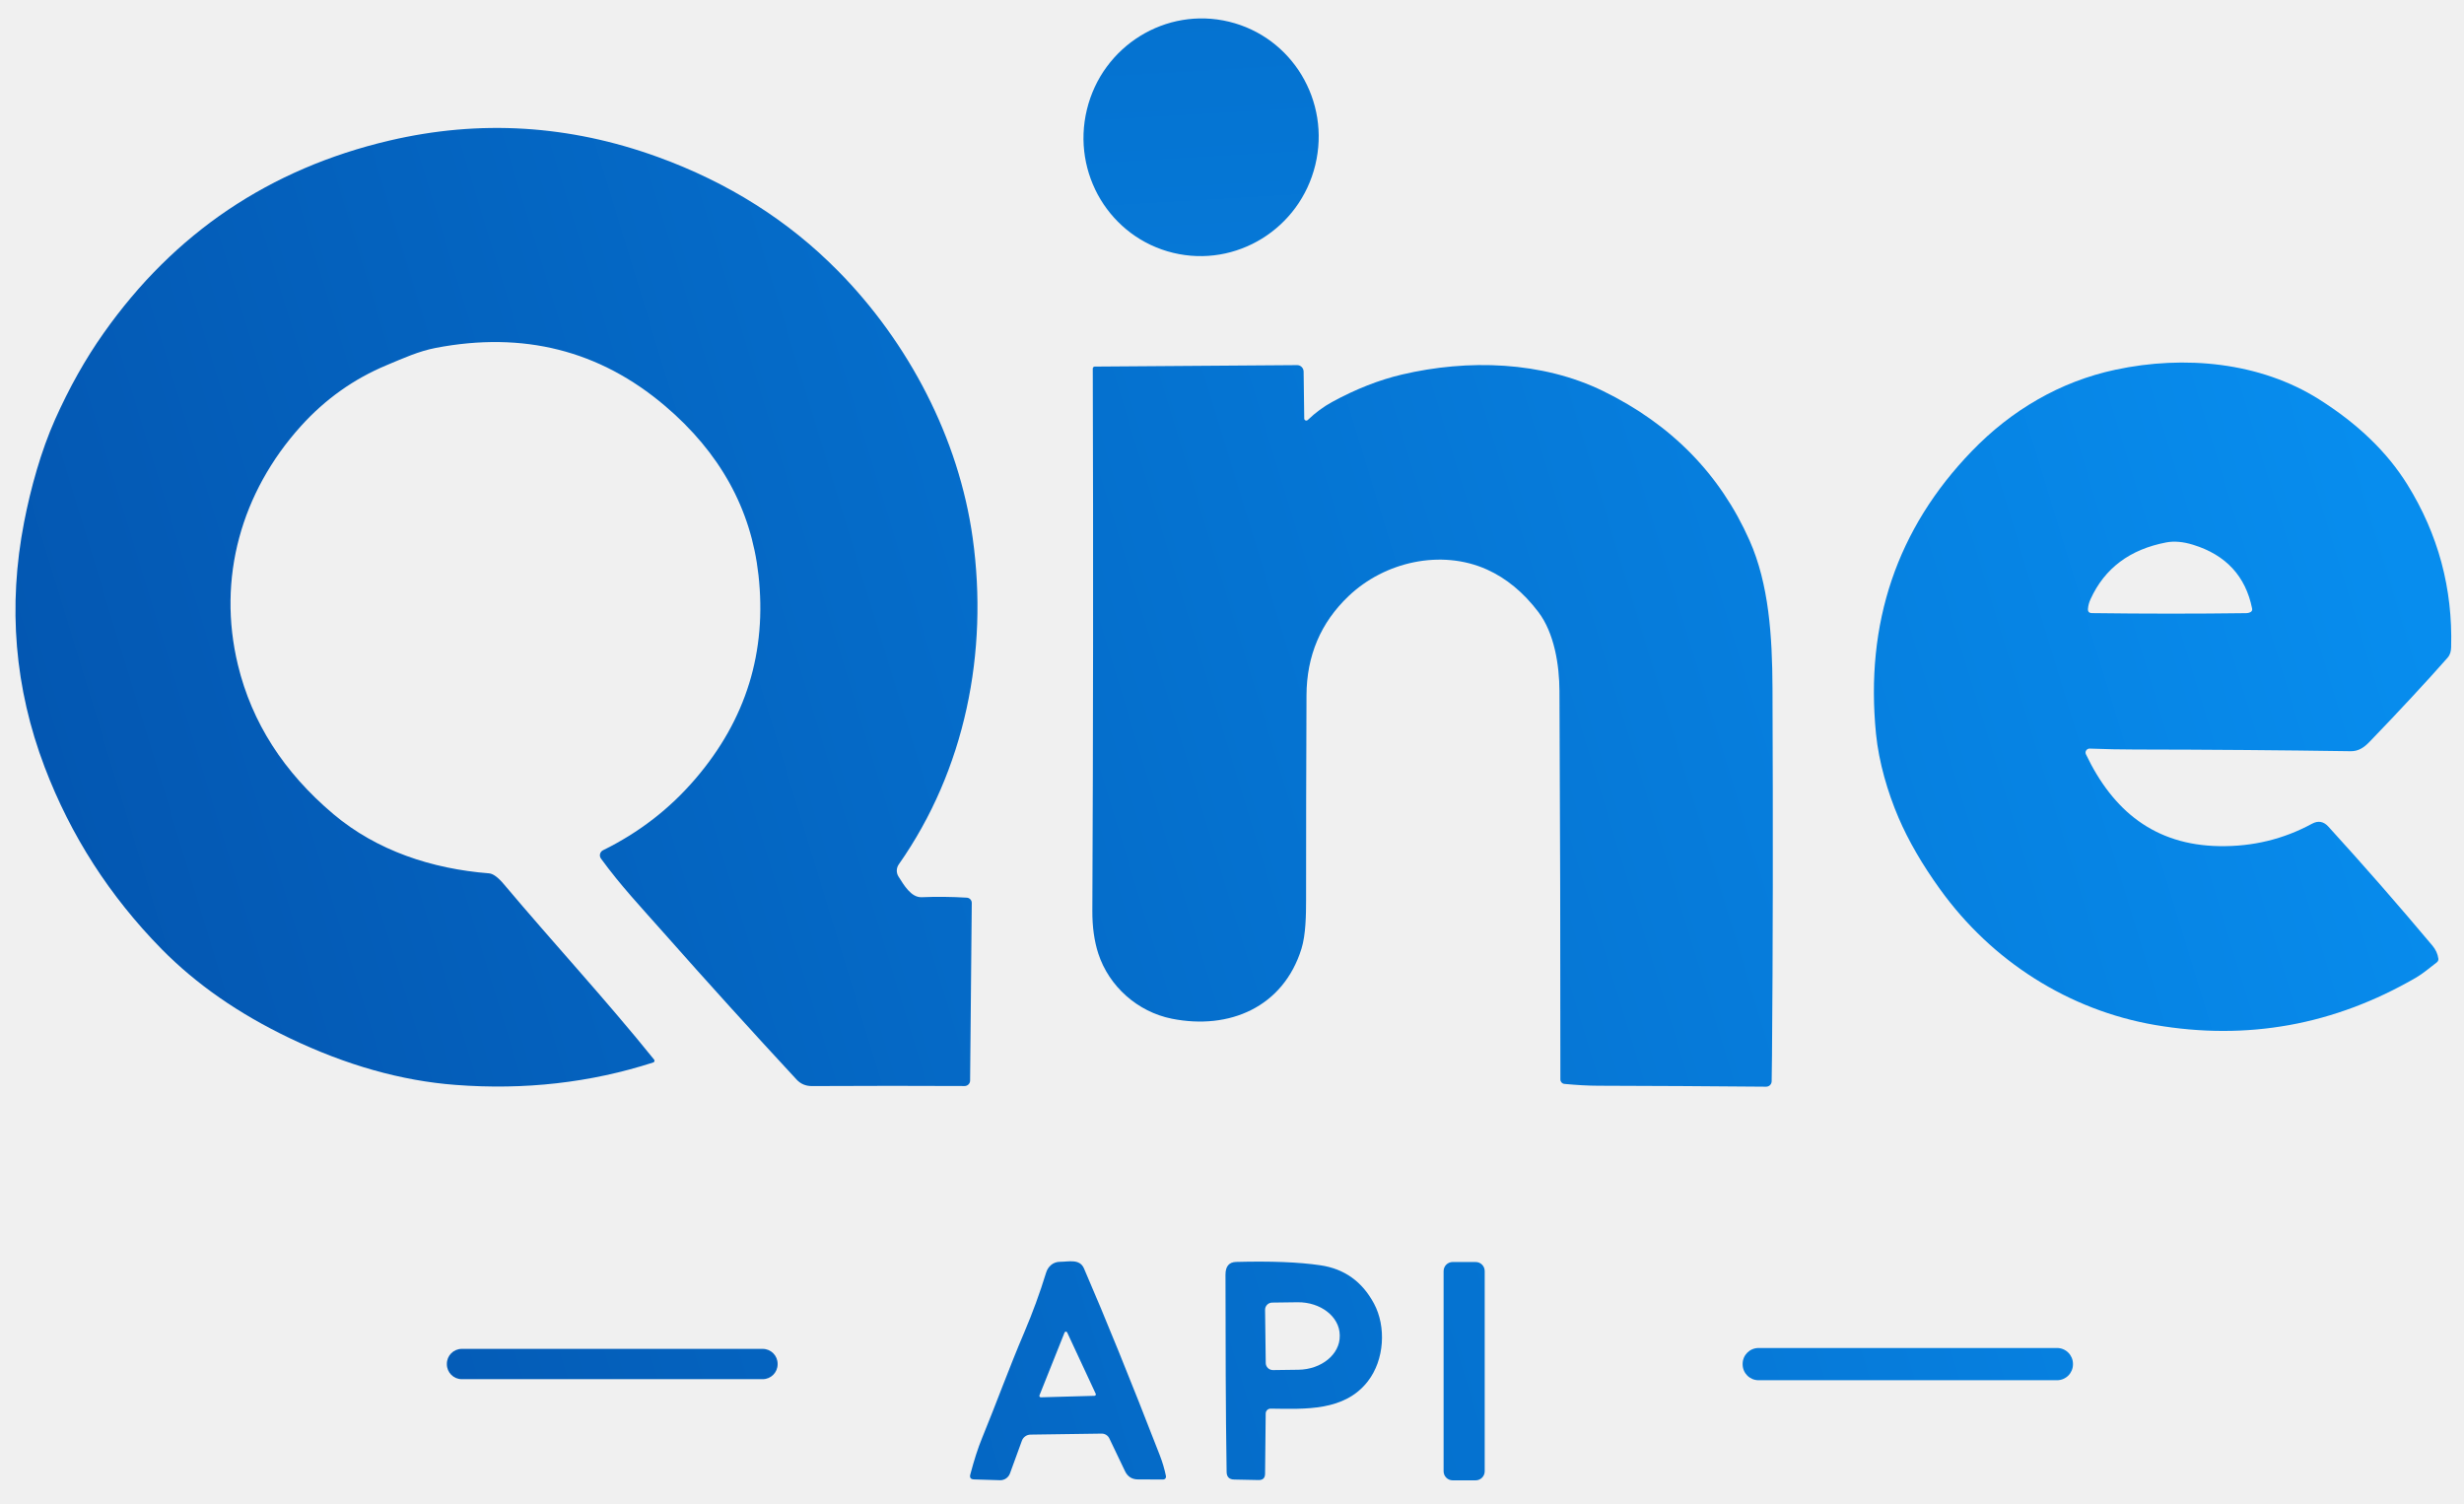
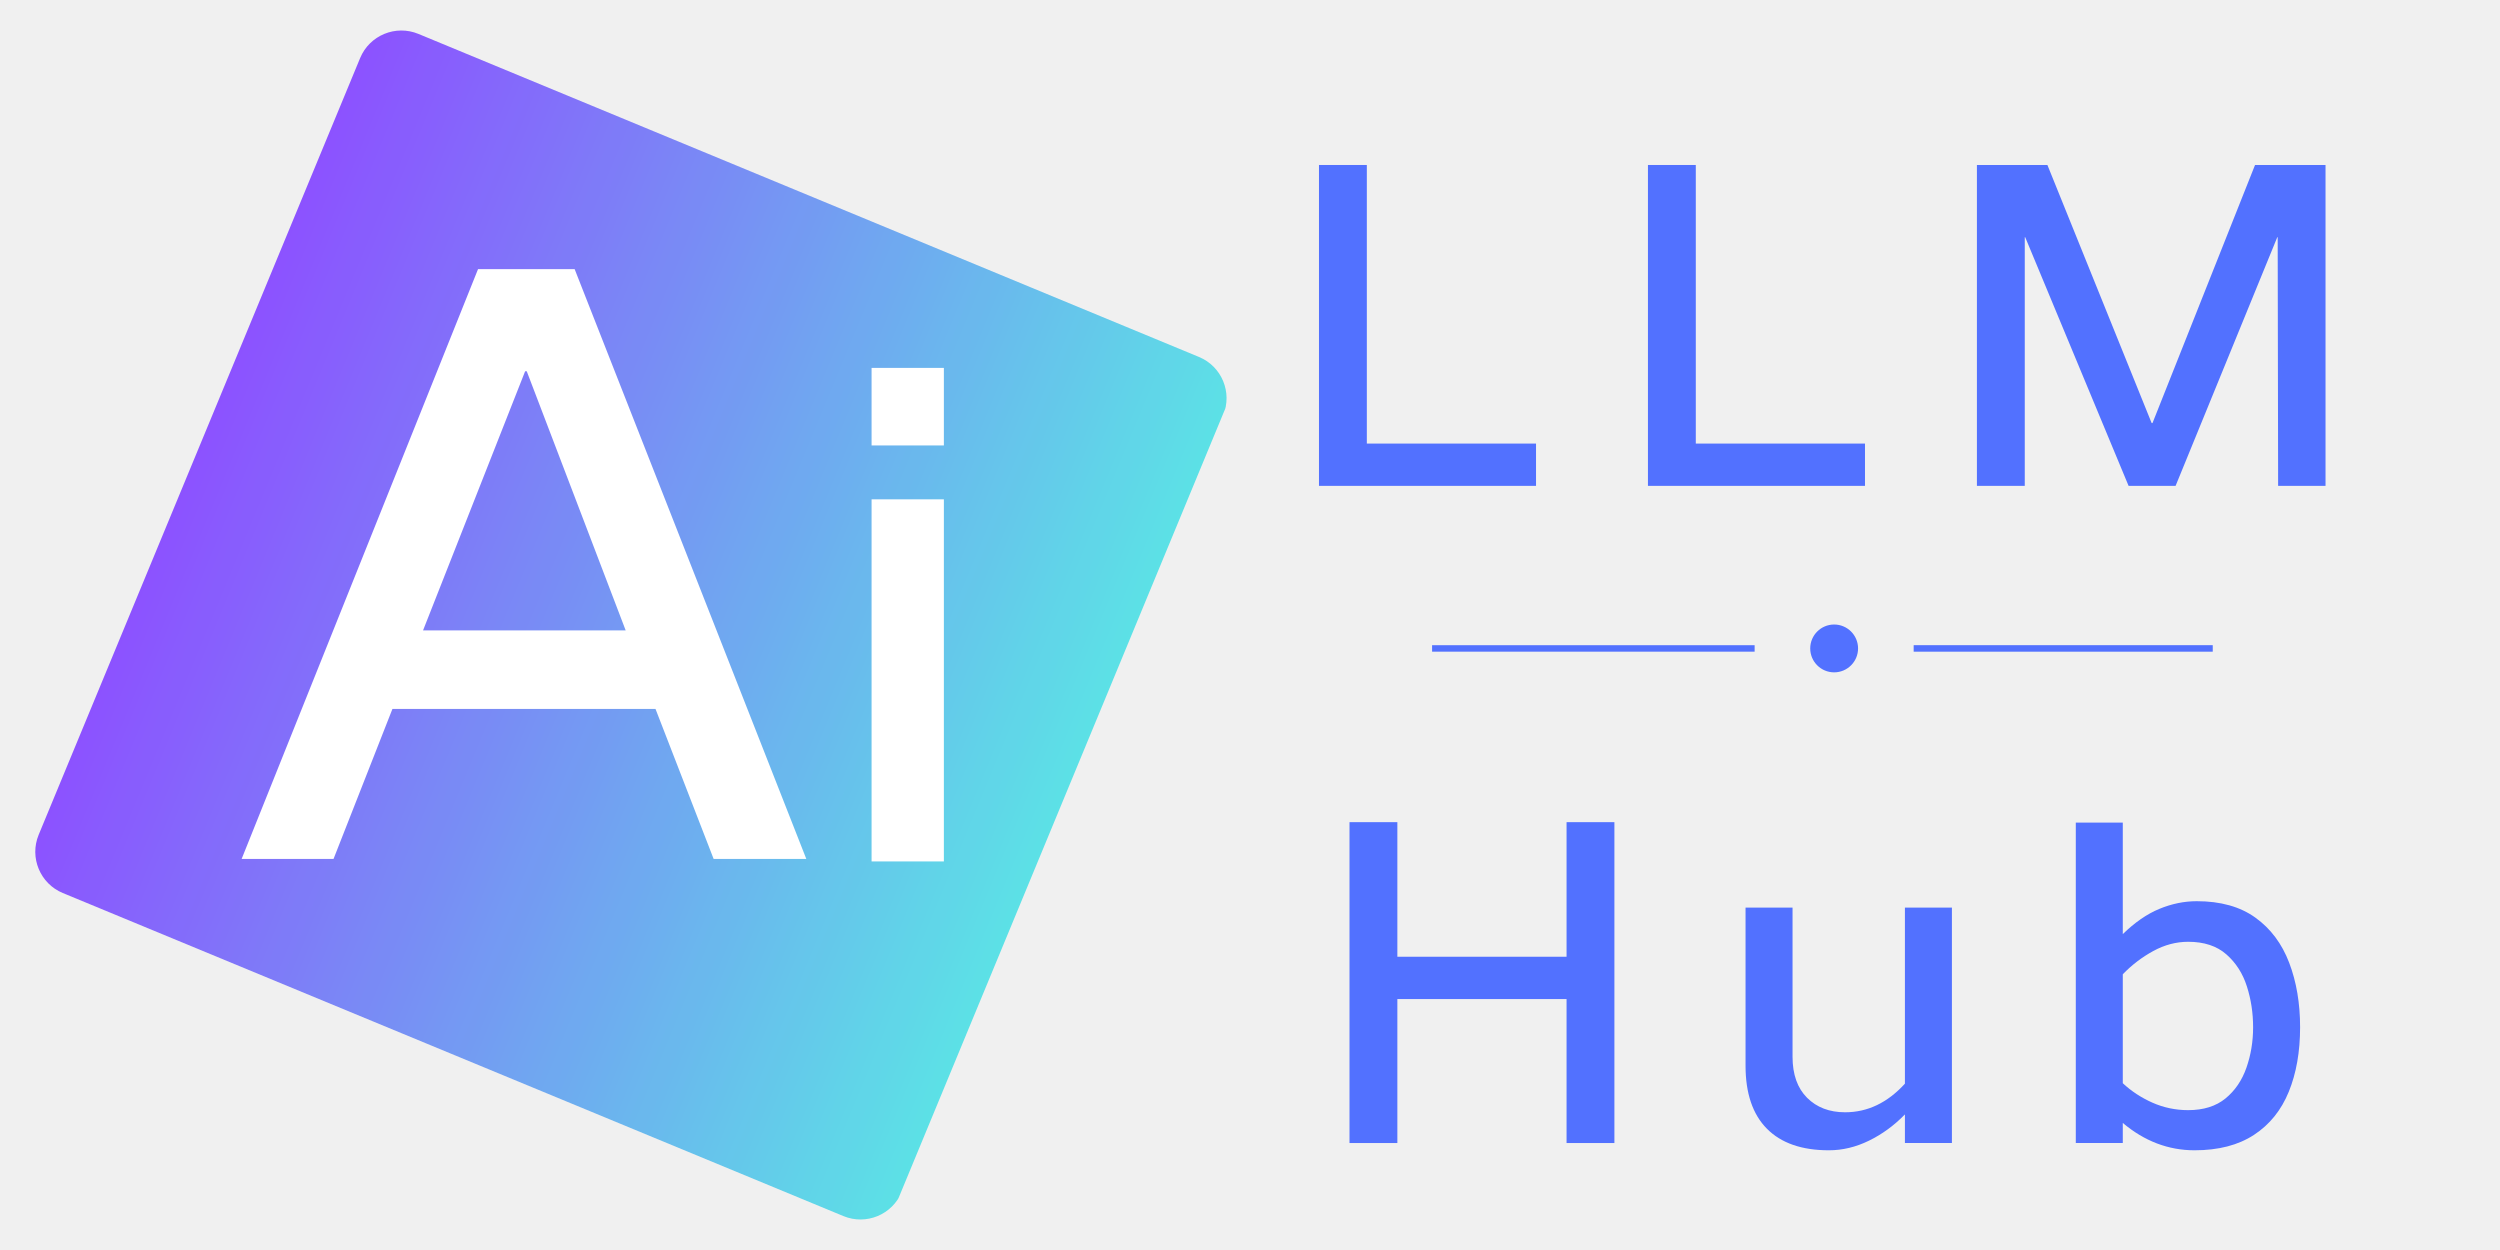
- <svg xmlns="http://www.w3.org/2000/svg" viewBox="0 0 590 360" version="1.1">
+ <svg xmlns="http://www.w3.org/2000/svg" width="1536" zoomAndPan="magnify" viewBox="0 0 1152 576" height="768" preserveAspectRatio="xMidYMid meet" version="1.0">
  <defs>
-     <linearGradient id="linearGradient1" x1="100%" y1="50%" x2="0%" y2="100%" gradientUnits="userSpaceOnUse">
-       <stop offset="0%" stop-color="#078DEE" />
-       <stop offset="100%" stop-color="#0351AB" />
+     <g />
+     <clipPath id="81d6692c26">
+       <path d="M 16 14 L 566 14 L 566 562 L 16 562 Z M 16 14 " clip-rule="nonzero" />
+     </clipPath>
+     <clipPath id="69e2f67f0e">
+       <path d="M 172.902 5.574 L 573.43 171.34 L 408.945 568.777 L 8.418 403.012 Z M 172.902 5.574 " clip-rule="nonzero" />
+     </clipPath>
+     <clipPath id="1e85004065">
+       <path d="M 192.816 15.629 L 552.492 164.484 C 562.988 168.828 567.977 180.859 563.633 191.359 L 415.52 549.234 C 411.176 559.73 399.145 564.719 388.645 560.375 L 28.969 411.52 C 18.473 407.176 13.484 395.141 17.828 384.645 L 165.941 26.77 C 170.285 16.27 182.316 11.285 192.816 15.629 Z M 192.816 15.629 " clip-rule="nonzero" />
+     </clipPath>
+     <clipPath id="3d399ff0f6">
+       <path d="M 173.809 7.762 L 571.246 172.246 L 407.398 568.137 L 9.961 403.652 Z M 173.809 7.762 " clip-rule="nonzero" />
+     </clipPath>
+     <clipPath id="f7cc8c3c4e">
+       <path d="M 173.801 7.758 L 571.492 172.348 L 407.648 568.238 L 9.957 403.648 Z M 173.801 7.758 " clip-rule="nonzero" />
+     </clipPath>
+     <linearGradient x1="-87.702" gradientTransform="matrix(1.546449, 0.640019, -0.640019, 1.546449, 173.8014, 7.75881)" y1="128" x2="344.874" gradientUnits="userSpaceOnUse" y2="128" id="2db3388053">
+       <stop stop-opacity="1" stop-color="rgb(54.9%, 32.199%, 100%)" offset="0" />
+       <stop stop-opacity="1" stop-color="rgb(54.9%, 32.199%, 100%)" offset="0.125" />
+       <stop stop-opacity="1" stop-color="rgb(54.9%, 32.199%, 100%)" offset="0.188" />
+       <stop stop-opacity="1" stop-color="rgb(54.893%, 32.217%, 99.995%)" offset="0.203" />
+       <stop stop-opacity="1" stop-color="rgb(54.764%, 32.603%, 99.928%)" offset="0.207" />
+       <stop stop-opacity="1" stop-color="rgb(54.64%, 32.971%, 99.864%)" offset="0.211" />
+       <stop stop-opacity="1" stop-color="rgb(54.517%, 33.339%, 99.8%)" offset="0.215" />
+       <stop stop-opacity="1" stop-color="rgb(54.393%, 33.707%, 99.736%)" offset="0.219" />
+       <stop stop-opacity="1" stop-color="rgb(54.269%, 34.074%, 99.67%)" offset="0.223" />
+       <stop stop-opacity="1" stop-color="rgb(54.146%, 34.442%, 99.606%)" offset="0.227" />
+       <stop stop-opacity="1" stop-color="rgb(54.022%, 34.81%, 99.542%)" offset="0.23" />
+       <stop stop-opacity="1" stop-color="rgb(53.899%, 35.179%, 99.478%)" offset="0.234" />
+       <stop stop-opacity="1" stop-color="rgb(53.775%, 35.547%, 99.413%)" offset="0.238" />
+       <stop stop-opacity="1" stop-color="rgb(53.651%, 35.915%, 99.348%)" offset="0.242" />
+       <stop stop-opacity="1" stop-color="rgb(53.528%, 36.282%, 99.284%)" offset="0.246" />
+       <stop stop-opacity="1" stop-color="rgb(53.404%, 36.65%, 99.22%)" offset="0.25" />
+       <stop stop-opacity="1" stop-color="rgb(53.281%, 37.018%, 99.156%)" offset="0.254" />
+       <stop stop-opacity="1" stop-color="rgb(53.157%, 37.387%, 99.092%)" offset="0.258" />
+       <stop stop-opacity="1" stop-color="rgb(53.033%, 37.755%, 99.026%)" offset="0.262" />
+       <stop stop-opacity="1" stop-color="rgb(52.911%, 38.123%, 98.962%)" offset="0.266" />
+       <stop stop-opacity="1" stop-color="rgb(52.788%, 38.49%, 98.898%)" offset="0.27" />
+       <stop stop-opacity="1" stop-color="rgb(52.664%, 38.858%, 98.834%)" offset="0.273" />
+       <stop stop-opacity="1" stop-color="rgb(52.541%, 39.226%, 98.769%)" offset="0.277" />
+       <stop stop-opacity="1" stop-color="rgb(52.417%, 39.595%, 98.705%)" offset="0.281" />
+       <stop stop-opacity="1" stop-color="rgb(52.293%, 39.963%, 98.64%)" offset="0.285" />
+       <stop stop-opacity="1" stop-color="rgb(52.17%, 40.331%, 98.576%)" offset="0.289" />
+       <stop stop-opacity="1" stop-color="rgb(52.046%, 40.698%, 98.512%)" offset="0.293" />
+       <stop stop-opacity="1" stop-color="rgb(51.923%, 41.066%, 98.448%)" offset="0.297" />
+       <stop stop-opacity="1" stop-color="rgb(51.799%, 41.434%, 98.383%)" offset="0.301" />
+       <stop stop-opacity="1" stop-color="rgb(51.675%, 41.801%, 98.318%)" offset="0.305" />
+       <stop stop-opacity="1" stop-color="rgb(51.552%, 42.169%, 98.254%)" offset="0.309" />
+       <stop stop-opacity="1" stop-color="rgb(51.428%, 42.538%, 98.19%)" offset="0.312" />
+       <stop stop-opacity="1" stop-color="rgb(51.305%, 42.906%, 98.125%)" offset="0.316" />
+       <stop stop-opacity="1" stop-color="rgb(51.181%, 43.274%, 98.061%)" offset="0.32" />
+       <stop stop-opacity="1" stop-color="rgb(51.057%, 43.642%, 97.997%)" offset="0.324" />
+       <stop stop-opacity="1" stop-color="rgb(50.934%, 44.009%, 97.932%)" offset="0.328" />
+       <stop stop-opacity="1" stop-color="rgb(50.81%, 44.377%, 97.868%)" offset="0.332" />
+       <stop stop-opacity="1" stop-color="rgb(50.687%, 44.746%, 97.804%)" offset="0.336" />
+       <stop stop-opacity="1" stop-color="rgb(50.563%, 45.114%, 97.739%)" offset="0.34" />
+       <stop stop-opacity="1" stop-color="rgb(50.439%, 45.482%, 97.675%)" offset="0.344" />
+       <stop stop-opacity="1" stop-color="rgb(50.316%, 45.85%, 97.61%)" offset="0.348" />
+       <stop stop-opacity="1" stop-color="rgb(50.194%, 46.217%, 97.546%)" offset="0.352" />
+       <stop stop-opacity="1" stop-color="rgb(50.07%, 46.585%, 97.481%)" offset="0.355" />
+       <stop stop-opacity="1" stop-color="rgb(49.947%, 46.953%, 97.417%)" offset="0.359" />
+       <stop stop-opacity="1" stop-color="rgb(49.823%, 47.321%, 97.353%)" offset="0.363" />
+       <stop stop-opacity="1" stop-color="rgb(49.699%, 47.69%, 97.289%)" offset="0.367" />
+       <stop stop-opacity="1" stop-color="rgb(49.576%, 48.058%, 97.224%)" offset="0.371" />
+       <stop stop-opacity="1" stop-color="rgb(49.452%, 48.425%, 97.16%)" offset="0.375" />
+       <stop stop-opacity="1" stop-color="rgb(49.329%, 48.793%, 97.095%)" offset="0.379" />
+       <stop stop-opacity="1" stop-color="rgb(49.205%, 49.161%, 97.031%)" offset="0.383" />
+       <stop stop-opacity="1" stop-color="rgb(49.081%, 49.529%, 96.967%)" offset="0.387" />
+       <stop stop-opacity="1" stop-color="rgb(48.958%, 49.898%, 96.902%)" offset="0.391" />
+       <stop stop-opacity="1" stop-color="rgb(48.834%, 50.266%, 96.837%)" offset="0.395" />
+       <stop stop-opacity="1" stop-color="rgb(48.711%, 50.633%, 96.773%)" offset="0.398" />
+       <stop stop-opacity="1" stop-color="rgb(48.587%, 51.001%, 96.709%)" offset="0.402" />
+       <stop stop-opacity="1" stop-color="rgb(48.463%, 51.369%, 96.645%)" offset="0.406" />
+       <stop stop-opacity="1" stop-color="rgb(48.34%, 51.736%, 96.581%)" offset="0.41" />
+       <stop stop-opacity="1" stop-color="rgb(48.216%, 52.104%, 96.516%)" offset="0.414" />
+       <stop stop-opacity="1" stop-color="rgb(48.093%, 52.472%, 96.451%)" offset="0.418" />
+       <stop stop-opacity="1" stop-color="rgb(47.969%, 52.841%, 96.387%)" offset="0.422" />
+       <stop stop-opacity="1" stop-color="rgb(47.845%, 53.209%, 96.323%)" offset="0.426" />
+       <stop stop-opacity="1" stop-color="rgb(47.722%, 53.577%, 96.259%)" offset="0.43" />
+       <stop stop-opacity="1" stop-color="rgb(47.598%, 53.944%, 96.193%)" offset="0.434" />
+       <stop stop-opacity="1" stop-color="rgb(47.475%, 54.312%, 96.129%)" offset="0.438" />
+       <stop stop-opacity="1" stop-color="rgb(47.351%, 54.68%, 96.065%)" offset="0.441" />
+       <stop stop-opacity="1" stop-color="rgb(47.229%, 55.049%, 96.001%)" offset="0.445" />
+       <stop stop-opacity="1" stop-color="rgb(47.105%, 55.417%, 95.937%)" offset="0.449" />
+       <stop stop-opacity="1" stop-color="rgb(46.982%, 55.785%, 95.872%)" offset="0.453" />
+       <stop stop-opacity="1" stop-color="rgb(46.858%, 56.152%, 95.807%)" offset="0.457" />
+       <stop stop-opacity="1" stop-color="rgb(46.735%, 56.52%, 95.743%)" offset="0.461" />
+       <stop stop-opacity="1" stop-color="rgb(46.611%, 56.888%, 95.679%)" offset="0.465" />
+       <stop stop-opacity="1" stop-color="rgb(46.487%, 57.257%, 95.615%)" offset="0.469" />
+       <stop stop-opacity="1" stop-color="rgb(46.364%, 57.625%, 95.549%)" offset="0.473" />
+       <stop stop-opacity="1" stop-color="rgb(46.24%, 57.993%, 95.485%)" offset="0.477" />
+       <stop stop-opacity="1" stop-color="rgb(46.117%, 58.36%, 95.421%)" offset="0.48" />
+       <stop stop-opacity="1" stop-color="rgb(45.993%, 58.728%, 95.357%)" offset="0.484" />
+       <stop stop-opacity="1" stop-color="rgb(45.869%, 59.096%, 95.293%)" offset="0.488" />
+       <stop stop-opacity="1" stop-color="rgb(45.746%, 59.464%, 95.229%)" offset="0.492" />
+       <stop stop-opacity="1" stop-color="rgb(45.622%, 59.831%, 95.163%)" offset="0.496" />
+       <stop stop-opacity="1" stop-color="rgb(45.499%, 60.2%, 95.099%)" offset="0.5" />
+       <stop stop-opacity="1" stop-color="rgb(45.375%, 60.568%, 95.035%)" offset="0.504" />
+       <stop stop-opacity="1" stop-color="rgb(45.251%, 60.936%, 94.971%)" offset="0.508" />
+       <stop stop-opacity="1" stop-color="rgb(45.128%, 61.304%, 94.905%)" offset="0.512" />
+       <stop stop-opacity="1" stop-color="rgb(45.004%, 61.671%, 94.841%)" offset="0.516" />
+       <stop stop-opacity="1" stop-color="rgb(44.881%, 62.039%, 94.777%)" offset="0.52" />
+       <stop stop-opacity="1" stop-color="rgb(44.757%, 62.408%, 94.713%)" offset="0.523" />
+       <stop stop-opacity="1" stop-color="rgb(44.633%, 62.776%, 94.649%)" offset="0.527" />
+       <stop stop-opacity="1" stop-color="rgb(44.511%, 63.144%, 94.585%)" offset="0.531" />
+       <stop stop-opacity="1" stop-color="rgb(44.388%, 63.512%, 94.519%)" offset="0.535" />
+       <stop stop-opacity="1" stop-color="rgb(44.264%, 63.879%, 94.455%)" offset="0.539" />
+       <stop stop-opacity="1" stop-color="rgb(44.141%, 64.247%, 94.391%)" offset="0.543" />
+       <stop stop-opacity="1" stop-color="rgb(44.017%, 64.615%, 94.327%)" offset="0.547" />
+       <stop stop-opacity="1" stop-color="rgb(43.893%, 64.983%, 94.261%)" offset="0.551" />
+       <stop stop-opacity="1" stop-color="rgb(43.77%, 65.352%, 94.197%)" offset="0.555" />
+       <stop stop-opacity="1" stop-color="rgb(43.646%, 65.72%, 94.133%)" offset="0.559" />
+       <stop stop-opacity="1" stop-color="rgb(43.523%, 66.087%, 94.069%)" offset="0.562" />
+       <stop stop-opacity="1" stop-color="rgb(43.399%, 66.455%, 94.005%)" offset="0.566" />
+       <stop stop-opacity="1" stop-color="rgb(43.275%, 66.823%, 93.941%)" offset="0.57" />
+       <stop stop-opacity="1" stop-color="rgb(43.152%, 67.191%, 93.875%)" offset="0.574" />
+       <stop stop-opacity="1" stop-color="rgb(43.028%, 67.56%, 93.811%)" offset="0.578" />
+       <stop stop-opacity="1" stop-color="rgb(42.905%, 67.928%, 93.747%)" offset="0.582" />
+       <stop stop-opacity="1" stop-color="rgb(42.781%, 68.295%, 93.683%)" offset="0.586" />
+       <stop stop-opacity="1" stop-color="rgb(42.657%, 68.663%, 93.617%)" offset="0.59" />
+       <stop stop-opacity="1" stop-color="rgb(42.534%, 69.031%, 93.553%)" offset="0.594" />
+       <stop stop-opacity="1" stop-color="rgb(42.41%, 69.398%, 93.489%)" offset="0.598" />
+       <stop stop-opacity="1" stop-color="rgb(42.287%, 69.768%, 93.425%)" offset="0.602" />
+       <stop stop-opacity="1" stop-color="rgb(42.163%, 70.135%, 93.361%)" offset="0.605" />
+       <stop stop-opacity="1" stop-color="rgb(42.039%, 70.503%, 93.297%)" offset="0.609" />
+       <stop stop-opacity="1" stop-color="rgb(41.916%, 70.871%, 93.231%)" offset="0.613" />
+       <stop stop-opacity="1" stop-color="rgb(41.794%, 71.239%, 93.167%)" offset="0.617" />
+       <stop stop-opacity="1" stop-color="rgb(41.67%, 71.606%, 93.103%)" offset="0.621" />
+       <stop stop-opacity="1" stop-color="rgb(41.547%, 71.974%, 93.039%)" offset="0.625" />
+       <stop stop-opacity="1" stop-color="rgb(41.423%, 72.342%, 92.973%)" offset="0.629" />
+       <stop stop-opacity="1" stop-color="rgb(41.299%, 72.711%, 92.909%)" offset="0.633" />
+       <stop stop-opacity="1" stop-color="rgb(41.176%, 73.079%, 92.845%)" offset="0.637" />
+       <stop stop-opacity="1" stop-color="rgb(41.052%, 73.447%, 92.781%)" offset="0.641" />
+       <stop stop-opacity="1" stop-color="rgb(40.929%, 73.814%, 92.717%)" offset="0.645" />
+       <stop stop-opacity="1" stop-color="rgb(40.805%, 74.182%, 92.653%)" offset="0.648" />
+       <stop stop-opacity="1" stop-color="rgb(40.681%, 74.55%, 92.587%)" offset="0.652" />
+       <stop stop-opacity="1" stop-color="rgb(40.558%, 74.919%, 92.523%)" offset="0.656" />
+       <stop stop-opacity="1" stop-color="rgb(40.434%, 75.287%, 92.459%)" offset="0.66" />
+       <stop stop-opacity="1" stop-color="rgb(40.311%, 75.655%, 92.395%)" offset="0.664" />
+       <stop stop-opacity="1" stop-color="rgb(40.187%, 76.022%, 92.329%)" offset="0.668" />
+       <stop stop-opacity="1" stop-color="rgb(40.063%, 76.39%, 92.265%)" offset="0.672" />
+       <stop stop-opacity="1" stop-color="rgb(39.94%, 76.758%, 92.201%)" offset="0.676" />
+       <stop stop-opacity="1" stop-color="rgb(39.816%, 77.126%, 92.137%)" offset="0.68" />
+       <stop stop-opacity="1" stop-color="rgb(39.693%, 77.493%, 92.073%)" offset="0.684" />
+       <stop stop-opacity="1" stop-color="rgb(39.569%, 77.863%, 92.009%)" offset="0.688" />
+       <stop stop-opacity="1" stop-color="rgb(39.445%, 78.23%, 91.943%)" offset="0.691" />
+       <stop stop-opacity="1" stop-color="rgb(39.322%, 78.598%, 91.879%)" offset="0.695" />
+       <stop stop-opacity="1" stop-color="rgb(39.198%, 78.966%, 91.815%)" offset="0.699" />
+       <stop stop-opacity="1" stop-color="rgb(39.075%, 79.333%, 91.751%)" offset="0.703" />
+       <stop stop-opacity="1" stop-color="rgb(38.951%, 79.701%, 91.685%)" offset="0.707" />
+       <stop stop-opacity="1" stop-color="rgb(38.829%, 80.07%, 91.621%)" offset="0.711" />
+       <stop stop-opacity="1" stop-color="rgb(38.705%, 80.438%, 91.557%)" offset="0.715" />
+       <stop stop-opacity="1" stop-color="rgb(38.582%, 80.806%, 91.493%)" offset="0.719" />
+       <stop stop-opacity="1" stop-color="rgb(38.458%, 81.174%, 91.429%)" offset="0.723" />
+       <stop stop-opacity="1" stop-color="rgb(38.335%, 81.541%, 91.365%)" offset="0.727" />
+       <stop stop-opacity="1" stop-color="rgb(38.211%, 81.909%, 91.299%)" offset="0.73" />
+       <stop stop-opacity="1" stop-color="rgb(38.087%, 82.278%, 91.235%)" offset="0.734" />
+       <stop stop-opacity="1" stop-color="rgb(37.964%, 82.646%, 91.171%)" offset="0.738" />
+       <stop stop-opacity="1" stop-color="rgb(37.84%, 83.014%, 91.107%)" offset="0.742" />
+       <stop stop-opacity="1" stop-color="rgb(37.717%, 83.382%, 91.042%)" offset="0.746" />
+       <stop stop-opacity="1" stop-color="rgb(37.593%, 83.749%, 90.977%)" offset="0.75" />
+       <stop stop-opacity="1" stop-color="rgb(37.469%, 84.117%, 90.913%)" offset="0.754" />
+       <stop stop-opacity="1" stop-color="rgb(37.346%, 84.485%, 90.849%)" offset="0.758" />
+       <stop stop-opacity="1" stop-color="rgb(37.222%, 84.853%, 90.784%)" offset="0.762" />
+       <stop stop-opacity="1" stop-color="rgb(37.099%, 85.222%, 90.72%)" offset="0.766" />
+       <stop stop-opacity="1" stop-color="rgb(36.975%, 85.59%, 90.656%)" offset="0.77" />
+       <stop stop-opacity="1" stop-color="rgb(36.852%, 85.957%, 90.591%)" offset="0.773" />
+       <stop stop-opacity="1" stop-color="rgb(36.728%, 86.325%, 90.527%)" offset="0.777" />
+       <stop stop-opacity="1" stop-color="rgb(36.604%, 86.693%, 90.463%)" offset="0.781" />
+       <stop stop-opacity="1" stop-color="rgb(36.481%, 87.061%, 90.398%)" offset="0.785" />
+       <stop stop-opacity="1" stop-color="rgb(36.357%, 87.43%, 90.334%)" offset="0.789" />
+       <stop stop-opacity="1" stop-color="rgb(36.234%, 87.798%, 90.269%)" offset="0.793" />
+       <stop stop-opacity="1" stop-color="rgb(36.111%, 88.165%, 90.205%)" offset="0.797" />
+       <stop stop-opacity="1" stop-color="rgb(36.105%, 88.182%, 90.202%)" offset="0.812" />
+       <stop stop-opacity="1" stop-color="rgb(36.099%, 88.199%, 90.199%)" offset="0.875" />
+       <stop stop-opacity="1" stop-color="rgb(36.099%, 88.199%, 90.199%)" offset="1" />
    </linearGradient>
+     <clipPath id="b04c8cf3c5">
+       <path d="M 834.152 287.777 L 856.195 287.777 L 856.195 309.82 L 834.152 309.82 Z M 834.152 287.777 " clip-rule="nonzero" />
+     </clipPath>
+     <clipPath id="783f82a6ef">
+       <path d="M 845.176 287.777 C 839.086 287.777 834.152 292.711 834.152 298.797 C 834.152 304.883 839.086 309.82 845.176 309.82 C 851.262 309.82 856.195 304.883 856.195 298.797 C 856.195 292.711 851.262 287.777 845.176 287.777 Z M 845.176 287.777 " clip-rule="nonzero" />
+     </clipPath>
  </defs>
-   <g>
-     <ellipse transform="rotate(103.6 287.6 32.87)" id="svg_1" ry="28.14" rx="28.47" cy="32.87" cx="287.6" fill="url(#linearGradient1)" />
-     <path id="svg_2" d="m232.92,128.89c3.78,27.29 -1.81,55.44 -17.71,78.09a2.62,2.62 0 0 0 -0.06,2.92c1.24,1.92 2.96,5.05 5.56,4.94q5.25,-0.22 10.79,0.11a1.26,1.26 0 0 1 1.19,1.27l-0.4,42.53a1.31,1.31 0 0 1 -1.31,1.3q-16.77,-0.09 -36.53,0.01q-2.25,0.02 -3.71,-1.56q-16.02,-17.28 -31.98,-35.32c-5.13,-5.8 -10.18,-11.16 -14.86,-17.59a1.35,1.34 -31.1 0 1 0.5,-2q12.88,-6.32 22.13,-17.12q18.18,-21.23 15.08,-48.84q-2.66,-23.7 -22.4,-40.46q-23.43,-19.9 -54.88,-13.86c-4.1,0.79 -7.83,2.5 -11.72,4.12q-11.86,4.94 -20.59,14.64c-14.25,15.81 -20.07,36.4 -15.05,57.16q4.99,20.63 22.86,35.71c10.45,8.81 23.7,13.12 37.26,14.18q1.47,0.11 3.6,2.65c11.68,13.89 24.48,27.72 35.94,41.96a0.43,0.43 0 0 1 -0.21,0.68q-22.51,7.27 -47.37,5.37q-19.4,-1.47 -39.74,-11.22q-18.27,-8.75 -30.59,-21.28q-18.66,-18.98 -28.02,-43.57q-10.8,-28.4 -4.93,-58.67c1.59,-8.17 4.03,-17 7.42,-24.61q5.08,-11.38 11.61,-20.64q25.41,-36.03 68.45,-46.13q32.42,-7.61 64.23,3.92q25.31,9.17 43.2,27.31c16.85,17.09 28.91,40.01 32.24,64z" fill="url(#linearGradient1)" />
-     <path id="svg_3" d="m499.47,180.61c6.45,13.53 16.44,21.75 31.96,22q11.94,0.19 22.17,-5.36q2.21,-1.2 3.93,0.69q12.56,13.78 24.89,28.47q1.21,1.44 1.44,3.13a0.95,0.95 0 0 1 -0.36,0.89c-1.62,1.23 -3.33,2.71 -5.03,3.69q-29.37,17.01 -62.47,11.31c-20.61,-3.55 -39.05,-15.24 -51.47,-32.51q-6.4,-8.89 -9.91,-17.08c-2.62,-6.12 -4.73,-13.3 -5.41,-20.08q-3.96,-39.88 22.94,-67.74c9.48,-9.81 21.15,-16.67 34.39,-19.49c16.54,-3.53 34.64,-1.83 48.77,7.1q13.92,8.79 21.13,20.4q11.07,17.84 10.48,38.92c-0.02,0.94 -0.21,1.81 -0.85,2.54q-7.73,8.77 -18.71,20.16c-1.28,1.32 -2.61,2.26 -4.51,2.23q-24.45,-0.37 -51.64,-0.41q-5.03,0 -10.84,-0.22a0.96,0.95 -11.7 0 0 -0.9,1.36zm1.12,-37.17q-0.55,1.19 -0.63,2.34q-0.08,1.01 0.94,1.03q19.01,0.25 36.98,0.01q0.5,0 0.94,-0.22q0.57,-0.28 0.44,-0.9q-2.34,-11.6 -14.11,-15.25q-3.59,-1.11 -6.44,-0.57q-13.07,2.5 -18.12,13.56z" fill="url(#linearGradient1)" />
-     <path id="svg_4" d="m312.3,100.22a0.5,0.49 -22.1 0 0 0.84,0.35q2.76,-2.64 5.82,-4.31q8.45,-4.62 16.71,-6.57c15.81,-3.72 33.58,-3.2 48.2,3.95q24.49,11.98 35.05,35.76c4.66,10.5 5.44,22.96 5.5,35.35q0.21,49.99 -0.12,88q-0.03,3.06 -0.08,6.16a1.32,1.32 0 0 1 -1.33,1.3q-20.22,-0.18 -40.18,-0.23q-3.64,-0.01 -8.13,-0.44a1.06,1.05 -87.3 0 1 -0.95,-1.05q0.02,-45.49 -0.22,-92.99c-0.03,-6.25 -1.21,-13.88 -5.05,-18.95q-5.33,-7.03 -12.32,-10.18c-10.99,-4.93 -24.52,-1.84 -33.13,6.37q-10.01,9.53 -10.07,23.76q-0.11,25.46 -0.1,48.98c0,3.52 -0.06,8.31 -1.1,11.68c-4.37,14.04 -17.31,19.5 -31.04,16.77c-8.22,-1.64 -15.07,-7.75 -17.62,-15.62q-1.45,-4.49 -1.42,-10.2q0.3,-64.69 0.1,-129.86a0.47,0.47 0 0 1 0.47,-0.47l48.46,-0.35a1.56,1.55 89.4 0 1 1.56,1.54l0.15,11.25z" fill="url(#linearGradient1)" />
-     <path id="svg_5" d="m265.63,344.43a2.02,2.01 76.7 0 0 -1.85,-1.15l-17.03,0.24a2.25,2.22 9.3 0 0 -2.06,1.46l-2.86,7.84a2.47,2.46 -79.1 0 1 -2.38,1.62l-6.23,-0.19q-1.19,-0.04 -0.88,-1.19q1.38,-5.23 2.81,-8.7c3.41,-8.3 6.48,-16.83 10.12,-25.35q2.96,-6.93 5.21,-14.24c0.46,-1.52 1.69,-2.64 3.37,-2.63c2.02,0 4.68,-0.78 5.7,1.58q7.68,17.74 18.16,44.75q0.96,2.46 1.48,5a0.67,0.66 84.3 0 1 -0.65,0.8l-6.05,-0.02q-2.16,-0.01 -3.1,-1.96l-3.76,-7.86zm-16.73,-10.31a0.34,0.34 0 0 0 0.32,0.47l12.85,-0.36a0.34,0.34 0 0 0 0.3,-0.48l-6.84,-14.7a0.34,0.34 0 0 0 -0.62,0.02l-6.01,15.05z" fill="url(#linearGradient1)" />
-     <rect id="svg_6" rx="2.17" height="52.28" width="9.84" y="302.19" x="345.67" fill="url(#linearGradient1)" />
-     <path id="svg_7" d="m303.07,338.46l-0.15,14.42q-0.01,1.55 -1.56,1.52l-5.84,-0.12q-1.79,-0.04 -1.81,-1.83c-0.24,-15.33 -0.25,-30.89 -0.27,-47.22q-0.01,-2.99 2.55,-3.06q12.47,-0.33 20.15,0.8q8.61,1.25 12.86,9.17c2.95,5.49 2.53,13.5 -1.5,18.65c-5.57,7.14 -14.88,6.62 -23.24,6.51a1.17,1.17 0 0 0 -1.19,1.16zm-0.15,-24.81l0.16,12.72a1.72,1.72 0 0 0 1.74,1.7l6.07,-0.08a10.01,7.98 -0.7 0 0 9.91,-8.1l0,-0.2a10.01,7.98 -0.7 0 0 -10.11,-7.86l-6.07,0.08a1.72,1.72 0 0 0 -1.7,1.74z" fill="url(#linearGradient1)" />
-     <rect id="svg_8" rx="3.58" height="7.26" width="79.2" y="322.99" x="107" fill="url(#linearGradient1)" />
-     <rect id="svg_9" rx="3.81" height="7.72" width="79.1" y="322.78" x="417.27" fill="url(#linearGradient1)" />
+   <g clip-path="url(#81d6692c26)">
+     <g clip-path="url(#69e2f67f0e)">
+       <g clip-path="url(#1e85004065)">
+         <g clip-path="url(#3d399ff0f6)">
+           <g clip-path="url(#f7cc8c3c4e)">
+             <path fill="url(#2db3388053)" d="M 94.57 -184.641 L -182.066 483.789 L 486.891 760.645 L 763.527 92.215 Z M 94.57 -184.641 " fill-rule="nonzero" />
+           </g>
+         </g>
+       </g>
+     </g>
+   </g>
+   <g fill="#5271ff" fill-opacity="1">
+     <g transform="translate(591.4414, 216.0102)">
+       <g>
+         <path d="M 16.344 -139.984 L 38.391 -139.984 L 38.391 -11.609 L 116.359 -11.609 L 116.359 7.875 L 16.344 7.875 Z M 16.344 -139.984 " />
+       </g>
+     </g>
+   </g>
+   <g fill="#5271ff" fill-opacity="1">
+     <g transform="translate(743.03, 216.0102)">
+       <g>
+         <path d="M 16.344 -139.984 L 38.391 -139.984 L 38.391 -11.609 L 116.359 -11.609 L 116.359 7.875 L 16.344 7.875 Z M 16.344 -139.984 " />
+       </g>
+     </g>
+   </g>
+   <g fill="#5271ff" fill-opacity="1">
+     <g transform="translate(894.6186, 216.0102)">
+       <g>
+         <path d="M 16.344 -139.984 L 48.828 -139.984 L 96.859 -21.062 L 97.25 -21.062 L 144.5 -139.984 L 176.984 -139.984 L 176.984 7.875 L 155.141 7.875 L 154.938 -106.703 L 154.75 -106.703 L 107.891 7.875 L 86.234 7.875 L 38.594 -106.703 L 38.391 -106.703 L 38.391 7.875 L 16.344 7.875 Z M 16.344 -139.984 " />
+       </g>
+     </g>
+   </g>
+   <g fill="#5271ff" fill-opacity="1">
+     <g transform="translate(1119.453, 216.0102)">
+       <g />
+     </g>
+   </g>
+   <path stroke-linecap="butt" transform="matrix(0.75, 0.000000000000000215, -0.000000000000000215, 0.75, 659.9059, 297.297)" fill="none" stroke-linejoin="miter" d="M 0 2 L 198.167 2 " stroke="#5271ff" stroke-width="4" stroke-opacity="1" stroke-miterlimit="4" />
+   <path stroke-linecap="butt" transform="matrix(0.75, 0, 0, 0.75, 881.8165, 297.297)" fill="none" stroke-linejoin="miter" d="M -0 2 L 183.755 2 " stroke="#5271ff" stroke-width="4" stroke-opacity="1" stroke-miterlimit="4" />
+   <g clip-path="url(#b04c8cf3c5)">
+     <g clip-path="url(#783f82a6ef)">
+       <path fill="#5271ff" d="M 834.152 287.777 L 856.195 287.777 L 856.195 309.82 L 834.152 309.82 Z M 834.152 287.777 " fill-opacity="1" fill-rule="nonzero" />
+     </g>
+   </g>
+   <g fill="#ffffff" fill-opacity="1">
+     <g transform="translate(109.1715, 381.3321)">
+       <g>
+         <path d="M 2.172 14.469 L 111.109 -257.312 L 155.625 -257.312 L 262.375 14.469 L 219.672 14.469 L 192.891 -54.641 L 71.656 -54.641 L 44.516 14.469 Z M 132.812 -210.266 L 85.766 -90.844 L 179.141 -90.844 L 133.547 -210.266 Z M 132.812 -210.266 " />
+       </g>
+     </g>
+   </g>
+   <g fill="#ffffff" fill-opacity="1">
+     <g transform="translate(381.9351, 384.8395)">
+       <g>
+         <path d="M 19.688 -154.75 L 53 -154.75 L 53 12.109 L 19.688 12.109 Z M 19.688 -215.312 L 53 -215.312 L 53 -179.578 L 19.688 -179.578 Z M 19.688 -215.312 " />
+       </g>
+     </g>
+   </g>
+   <g fill="#5271ff" fill-opacity="1">
+     <g transform="translate(605.5112, 518.8338)">
+       <g>
+         <path d="M 16.344 -139.984 L 38.391 -139.984 L 38.391 -77.969 L 116.359 -77.969 L 116.359 -139.984 L 138.406 -139.984 L 138.406 7.875 L 116.359 7.875 L 116.359 -58.469 L 38.391 -58.469 L 38.391 7.875 L 16.344 7.875 Z M 16.344 -139.984 " />
+       </g>
+     </g>
+   </g>
+   <g fill="#5271ff" fill-opacity="1">
+     <g transform="translate(791.5516, 518.8338)">
+       <g>
+         <path d="M 12.797 -100.609 L 34.453 -100.609 L 34.453 -31.891 C 34.453 -23.754 36.68 -17.453 41.141 -12.984 C 45.609 -8.523 51.453 -6.297 58.672 -6.297 C 69.035 -6.297 78.223 -10.691 86.234 -19.484 L 86.234 -100.609 L 107.891 -100.609 L 107.891 7.875 L 86.234 7.875 L 86.234 -5.312 C 81.242 -0.195 75.727 3.832 69.688 6.781 C 63.656 9.738 57.488 11.219 51.188 11.219 C 38.719 11.219 29.203 7.906 22.641 1.281 C 16.078 -5.344 12.797 -15.023 12.797 -27.766 Z M 12.797 -100.609 " />
+       </g>
+     </g>
+   </g>
+   <g fill="#5271ff" fill-opacity="1">
+     <g transform="translate(943.7308, 518.8338)">
+       <g>
+         <path d="M 12.797 -139.781 L 34.453 -139.781 L 34.453 -88.391 C 39.961 -93.773 45.57 -97.648 51.281 -100.016 C 56.988 -102.379 62.734 -103.562 68.516 -103.562 C 79.535 -103.562 88.555 -101.031 95.578 -95.969 C 102.598 -90.914 107.781 -83.992 111.125 -75.203 C 114.477 -66.41 116.156 -56.504 116.156 -45.484 C 116.156 -34.191 114.414 -24.281 110.938 -15.75 C 107.457 -7.219 102.109 -0.594 94.891 4.125 C 87.672 8.852 78.551 11.219 67.531 11.219 C 55.457 11.219 44.43 7.02 34.453 -1.375 L 34.453 7.875 L 12.797 7.875 Z M 64.578 -84.859 C 59.066 -84.859 53.719 -83.445 48.531 -80.625 C 43.344 -77.801 38.648 -74.223 34.453 -69.891 L 34.453 -19.688 C 38.391 -16.008 42.945 -13.02 48.125 -10.719 C 53.312 -8.426 58.797 -7.281 64.578 -7.281 C 71.66 -7.281 77.398 -9.082 81.797 -12.688 C 86.191 -16.301 89.406 -21.031 91.438 -26.875 C 93.477 -32.719 94.5 -38.922 94.5 -45.484 C 94.5 -52.047 93.547 -58.312 91.641 -64.281 C 89.742 -70.25 86.594 -75.172 82.188 -79.047 C 77.789 -82.922 71.922 -84.859 64.578 -84.859 Z M 64.578 -84.859 " />
+       </g>
+     </g>
+   </g>
+   <g fill="#5271ff" fill-opacity="1">
+     <g transform="translate(1100.242, 518.8338)">
+       <g />
+     </g>
  </g>
</svg>
